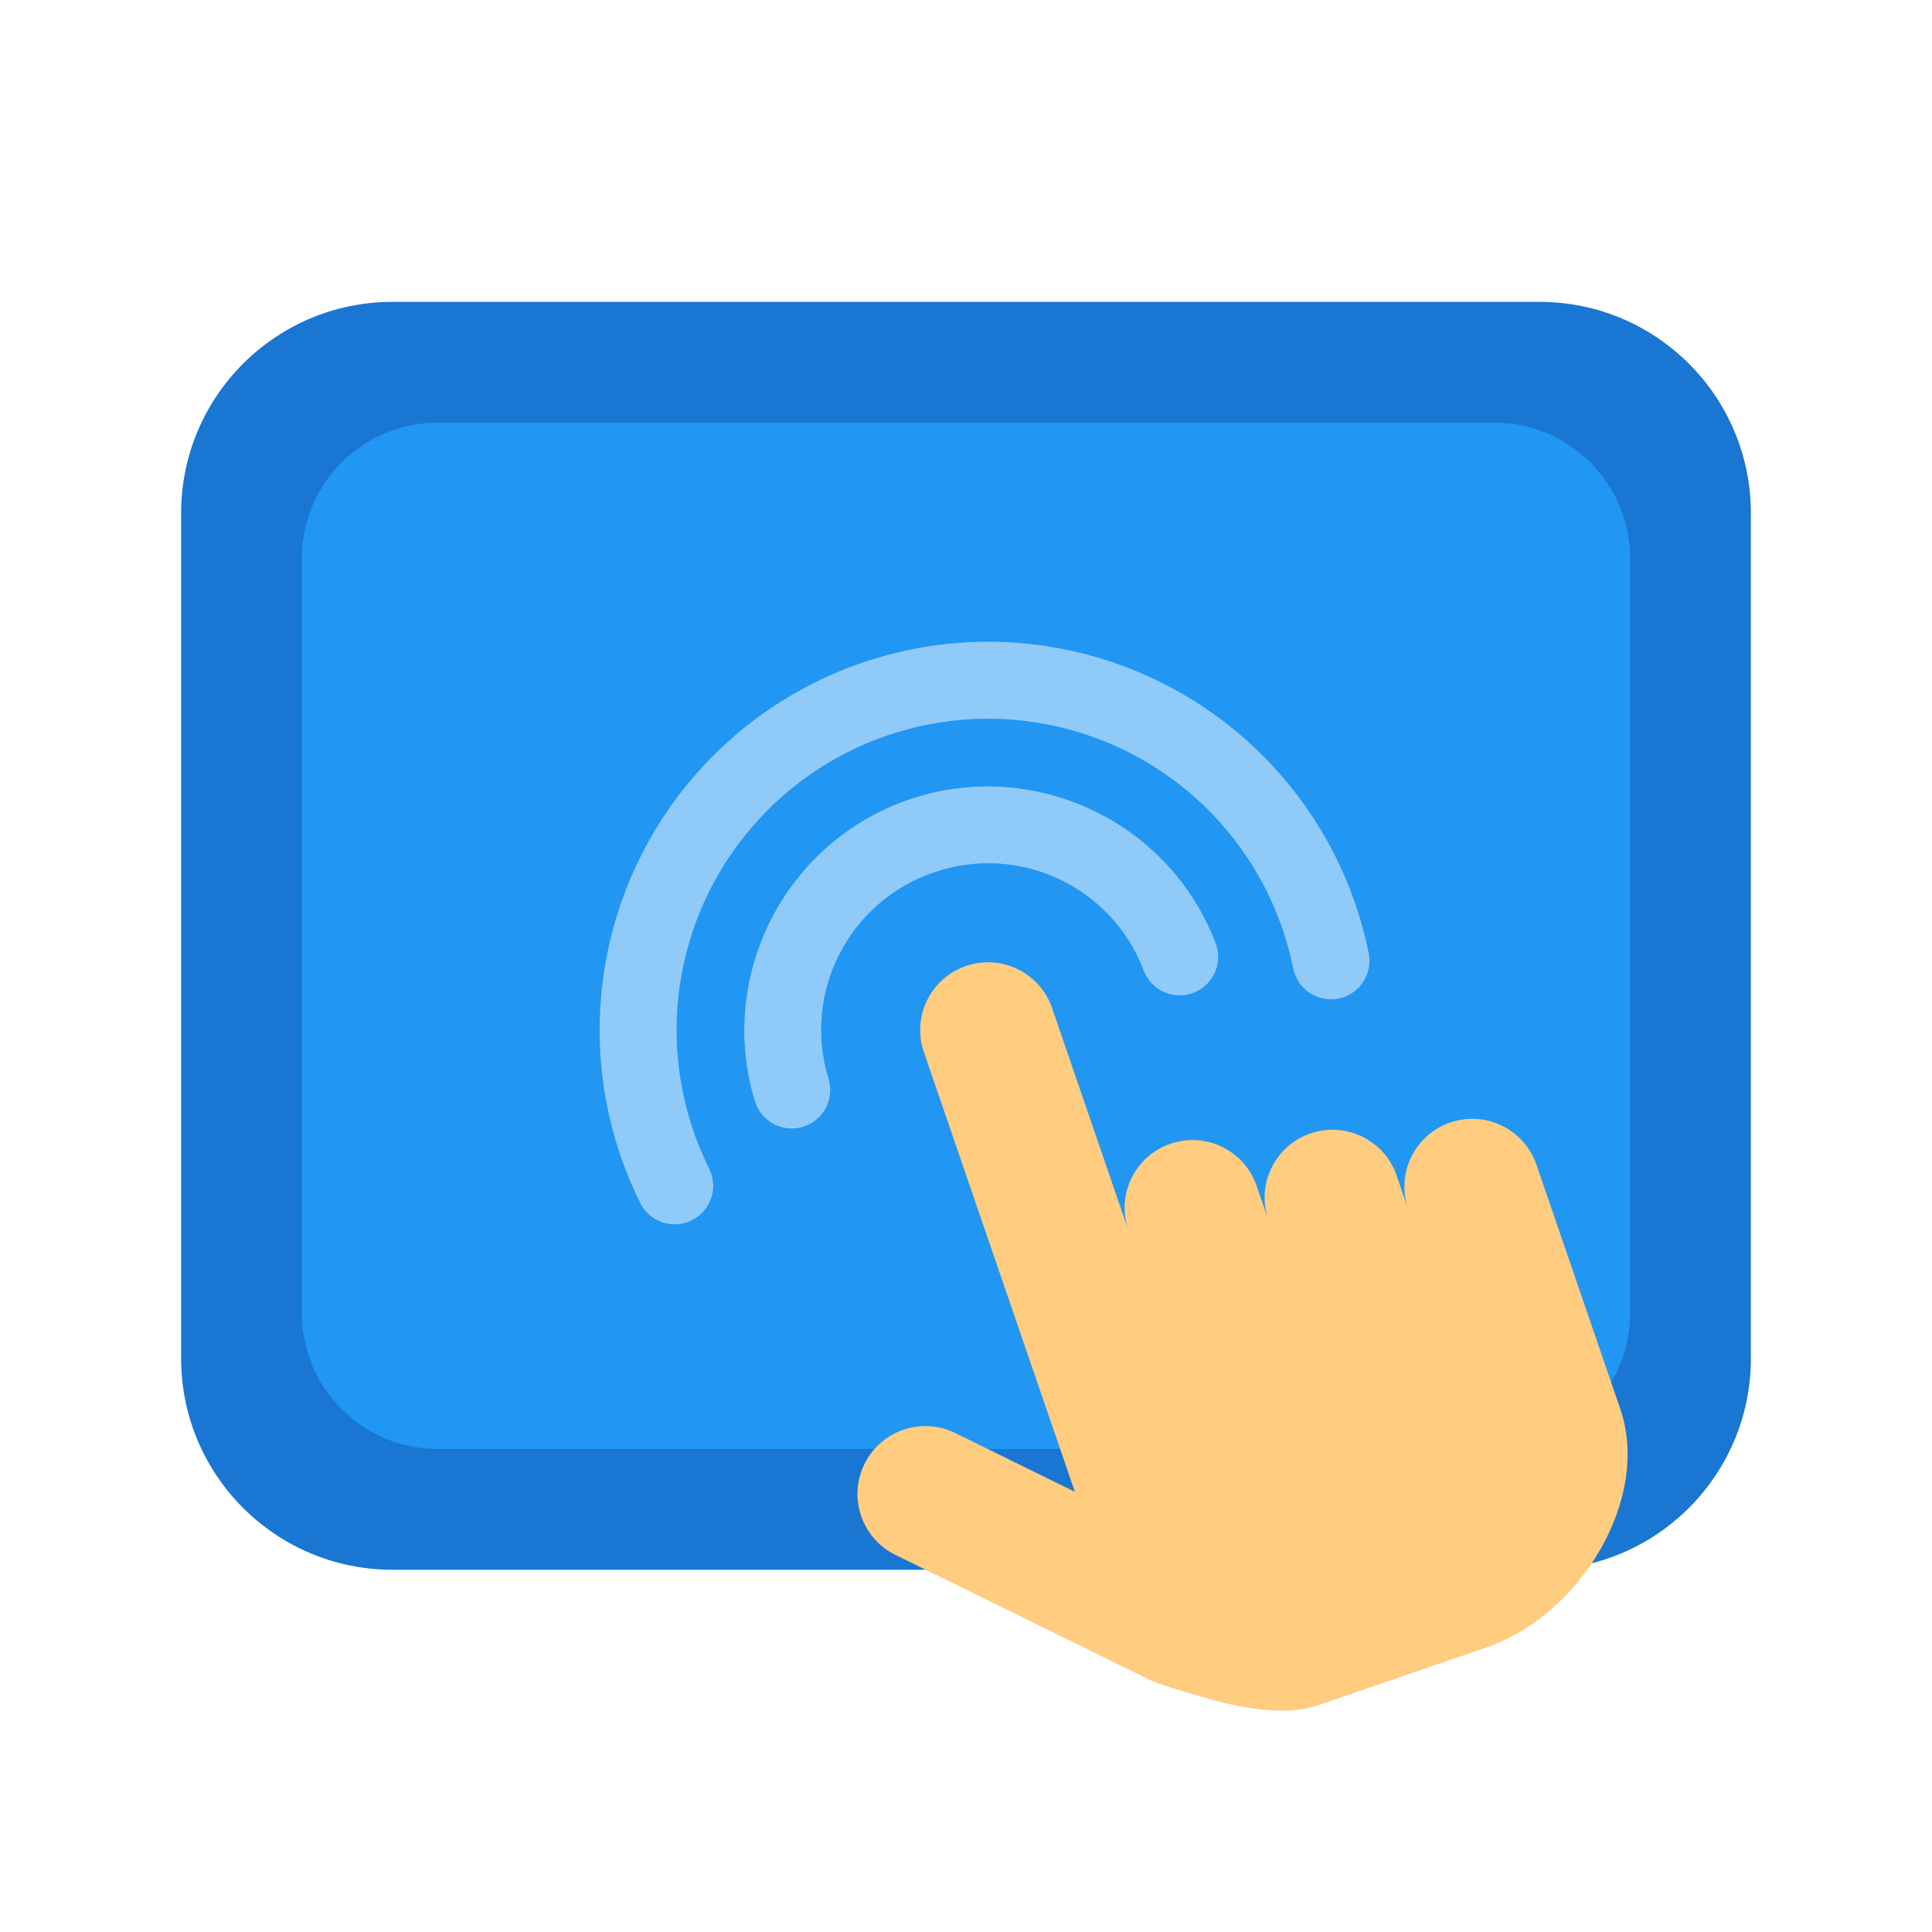
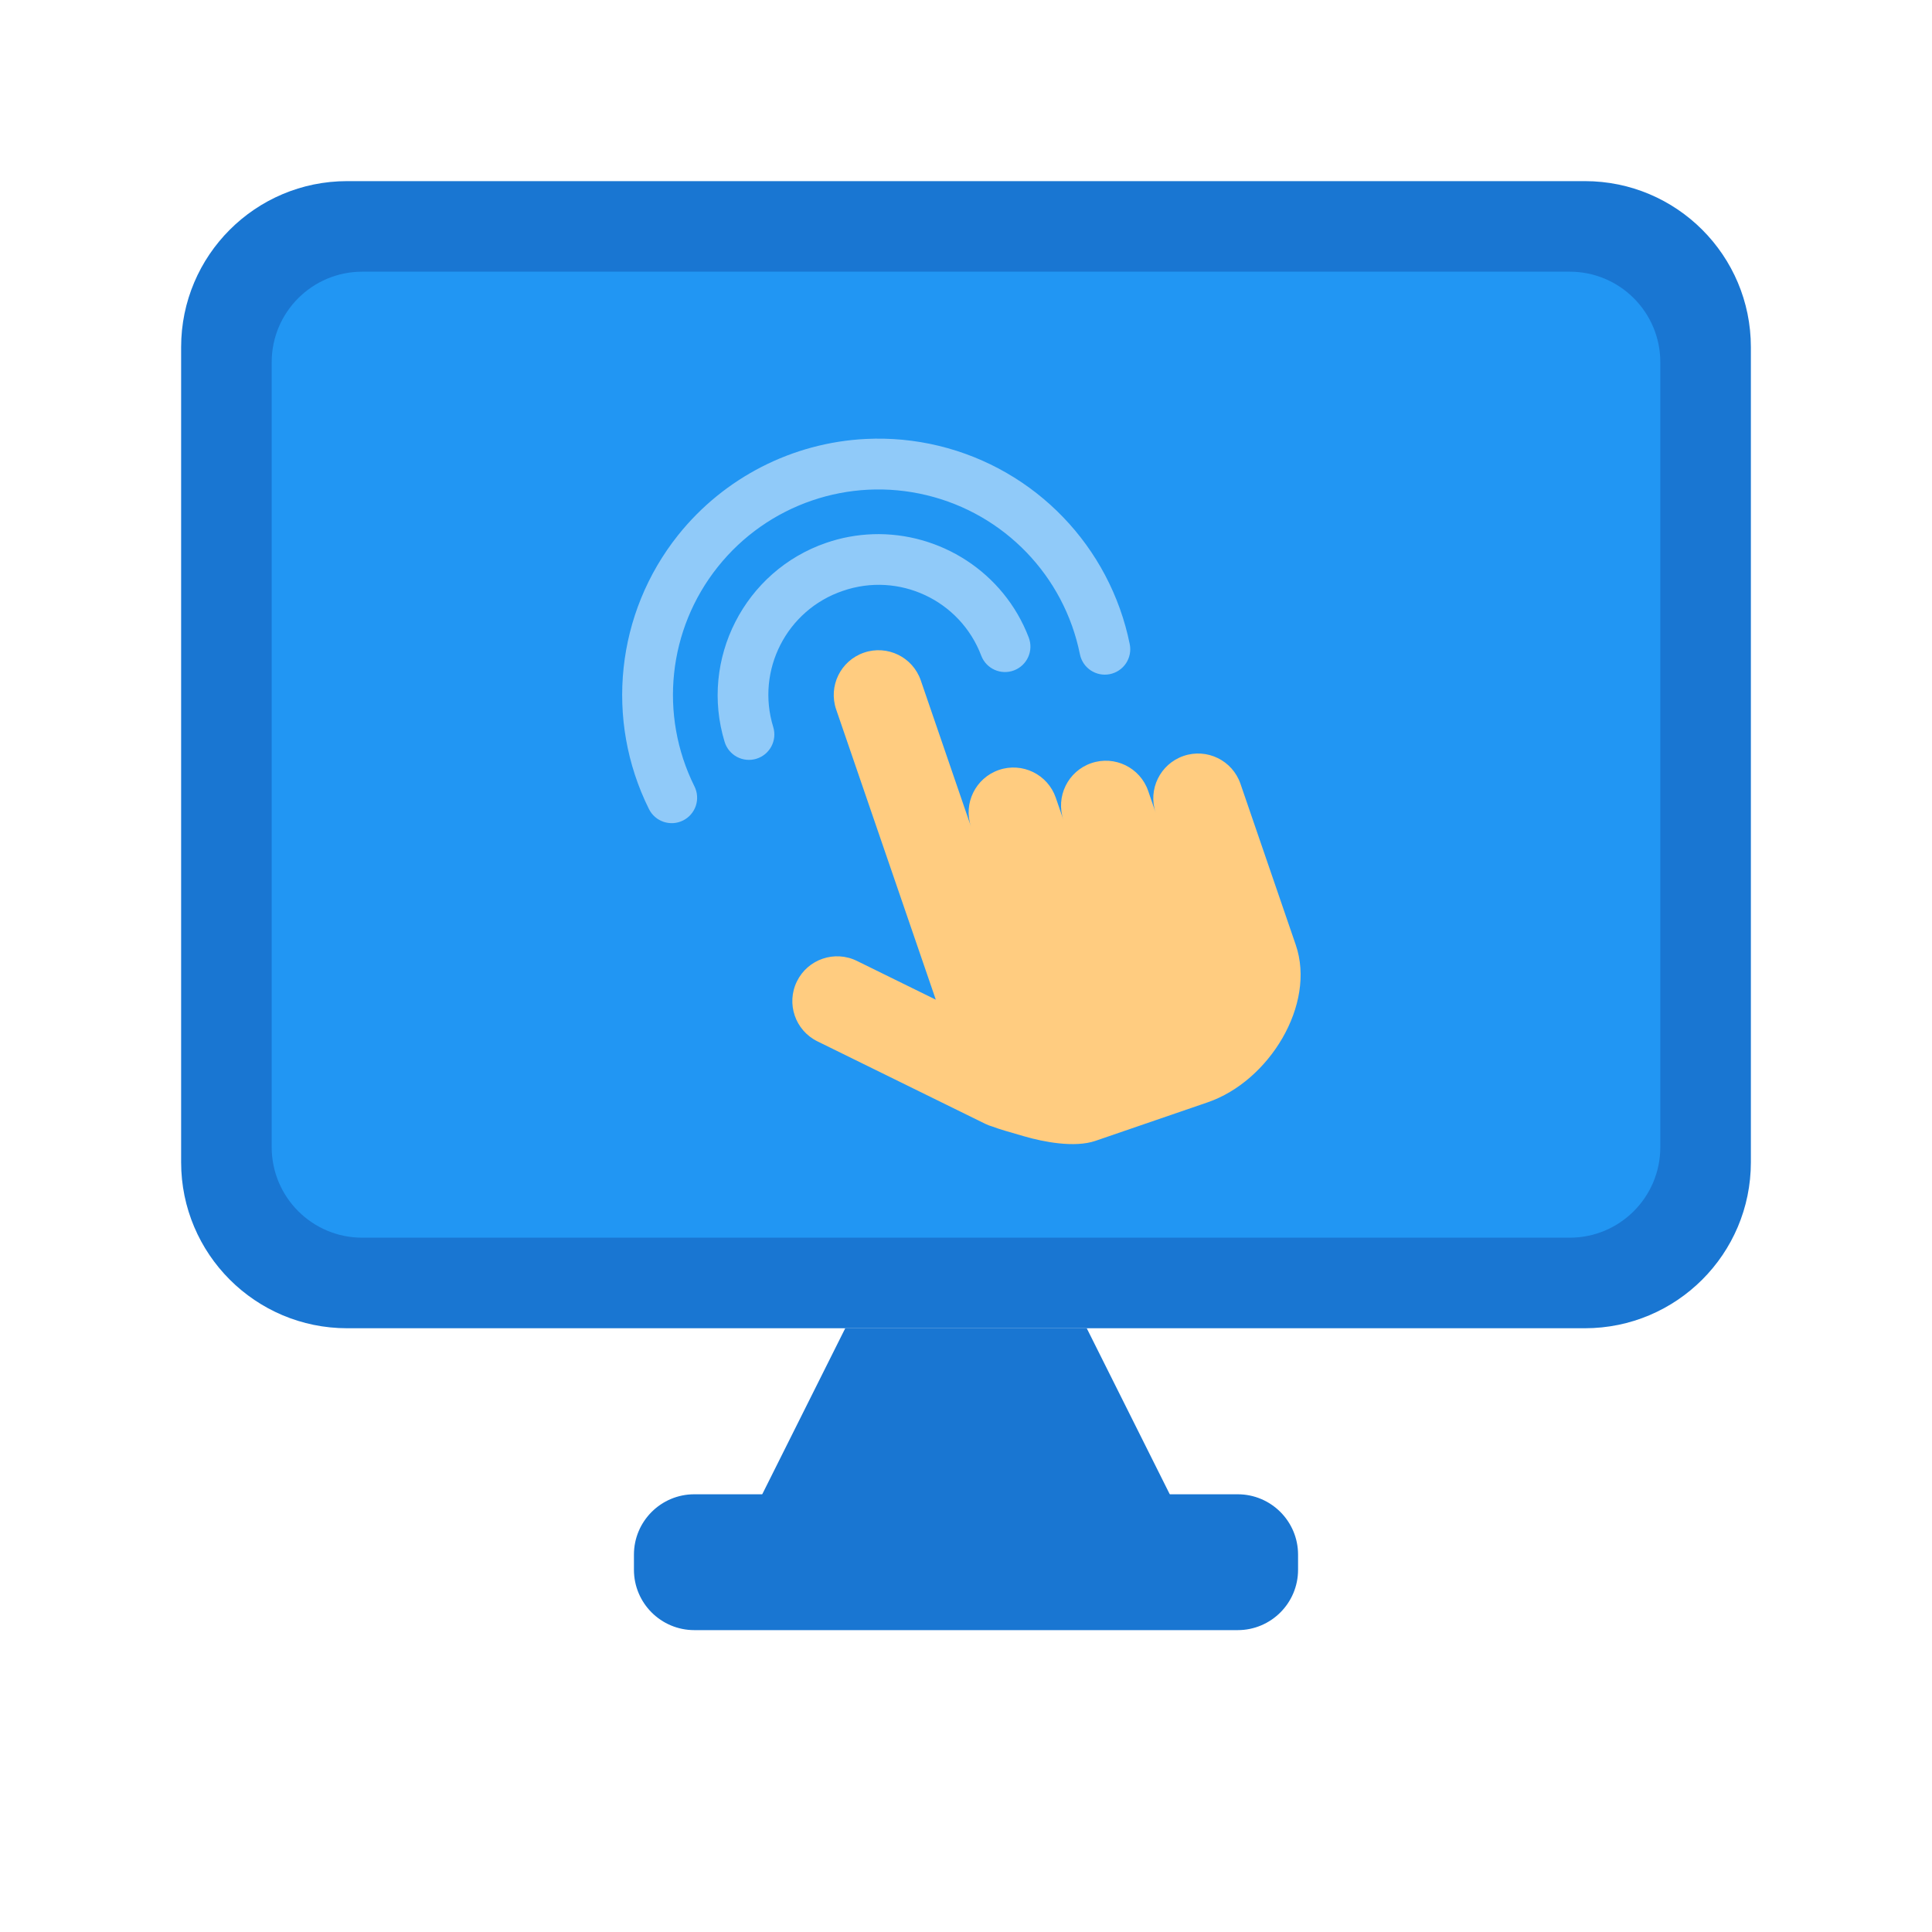
<svg xmlns="http://www.w3.org/2000/svg" viewBox="0 0 128 128">
-   <path fill="#1976D2" d="M26 20h76a14 14 0 0 1 14 14v56a14 14 0 0 1-14 14H26a14 14 0 0 1-14-14V34a14 14 0 0 1 14-14z" />
-   <path fill="#2196F3" d="M29 28h70a9 9 0 0 1 9 9v50a9 9 0 0 1-9 9H29a9 9 0 0 1-9-9V37a9 9 0 0 1 9-9z" />
-   <path fill="#FFCC80" d="M64 64a4.49 4.49 0 0 0-2.79 5.705l10.001 29.13-7.92-3.892a4.497 4.497 0 0 0-3.968 8.072l16.827 8.27q.376.183.764.293c.715.277 1.707.547 3.15.968 1.954.57 5.08 1.179 7.176.46l11.266-3.868c6.163-2.116 10.894-9.817 8.84-15.8l-5.552-16.175a4.497 4.497 0 0 0-8.507 2.92l-.754-2.197a4.497 4.497 0 0 0-8.507 2.92l-.768-2.237a4.497 4.497 0 1 0-8.507 2.92l-5.046-14.7A4.49 4.49 0 0 0 64 63.999" overflow="visible" />
-   <path fill="#90CAF9" d="M64.19 42.547a25.77 25.77 0 0 0-18.848 9.656A25.74 25.74 0 0 0 42.416 79.7a2.55 2.55 0 0 0 3.42 1.149 2.55 2.55 0 0 0 1.15-3.42 20.61 20.61 0 0 1 2.344-22.043 20.62 20.62 0 0 1 20.97-7.19 20.61 20.61 0 0 1 15.378 15.967 2.55 2.55 0 0 0 3.006 1.994 2.55 2.55 0 0 0 1.996-3.006 25.74 25.74 0 0 0-19.182-19.916 25.7 25.7 0 0 0-7.309-.687m.685 9.564a16 16 0 0 0-4.656.862c-8.205 2.814-12.736 11.687-10.205 19.984a2.55 2.55 0 0 0 3.183 1.695 2.55 2.55 0 0 0 1.698-3.183 11.01 11.01 0 0 1 6.98-13.67 11.01 11.01 0 0 1 13.9 6.506 2.55 2.55 0 0 0 3.293 1.472 2.55 2.55 0 0 0 1.475-3.293C78.028 55.9 71.598 51.88 64.875 52.111" overflow="visible" />
+   <path fill="#1976D2" d="M23 12h82a11 11 0 0 1 11 11v54a11 11 0 0 1-11 11H23a11 11 0 0 1-11-11V23a11 11 0 0 1 11-11z" />
+   <path fill="#2196F3" d="M24 18h80a6 6 0 0 1 6 6v52a6 6 0 0 1-6 6H24a6 6 0 0 1-6-6V24a6 6 0 0 1 6-6z" />
+   <path fill="#1976D2" d="M56 88h16l6 12H50z" />
+   <path fill="#1976D2" d="M46 99h36a4 4 0 0 1 4 4v1a4 4 0 0 1-4 4H46a4 4 0 0 1-4-4v-1a4 4 0 0 1 4-4z" />
+   <g transform="translate(15 1) scale(.66)">
+     <path fill="#90CAF9" d="M64.19 42.547a25.77 25.77 0 0 0-18.848 9.656A25.74 25.74 0 0 0 42.416 79.7a2.55 2.55 0 0 0 3.42 1.149 2.55 2.55 0 0 0 1.15-3.42 20.61 20.61 0 0 1 2.344-22.043 20.62 20.62 0 0 1 20.97-7.19 20.61 20.61 0 0 1 15.378 15.967 2.55 2.55 0 0 0 3.006 1.994 2.55 2.55 0 0 0 1.996-3.006 25.74 25.74 0 0 0-19.182-19.916 25.7 25.7 0 0 0-7.309-.687m.685 9.564a16 16 0 0 0-4.656.862c-8.205 2.814-12.736 11.687-10.205 19.984a2.55 2.55 0 0 0 3.183 1.695 2.55 2.55 0 0 0 1.698-3.183 11.01 11.01 0 0 1 6.98-13.67 11.01 11.01 0 0 1 13.9 6.506 2.55 2.55 0 0 0 3.293 1.472 2.55 2.55 0 0 0 1.475-3.293C78.028 55.9 71.598 51.88 64.875 52.111" />
+     <path fill="#FFCC80" d="M64 64a4.49 4.49 0 0 0-2.79 5.705l10.001 29.13-7.92-3.892a4.497 4.497 0 0 0-3.968 8.072l16.827 8.27q.376.183.764.293c.715.277 1.707.547 3.15.968 1.954.57 5.08 1.179 7.176.46l11.266-3.868c6.163-2.116 10.894-9.817 8.84-15.8l-5.552-16.175a4.497 4.497 0 0 0-8.507 2.92l-.754-2.197a4.497 4.497 0 0 0-8.507 2.92l-.768-2.237a4.497 4.497 0 1 0-8.507 2.92l-5.046-14.7A4.49 4.49 0 0 0 64 63.999" overflow="visible" />
+   </g>
</svg>
